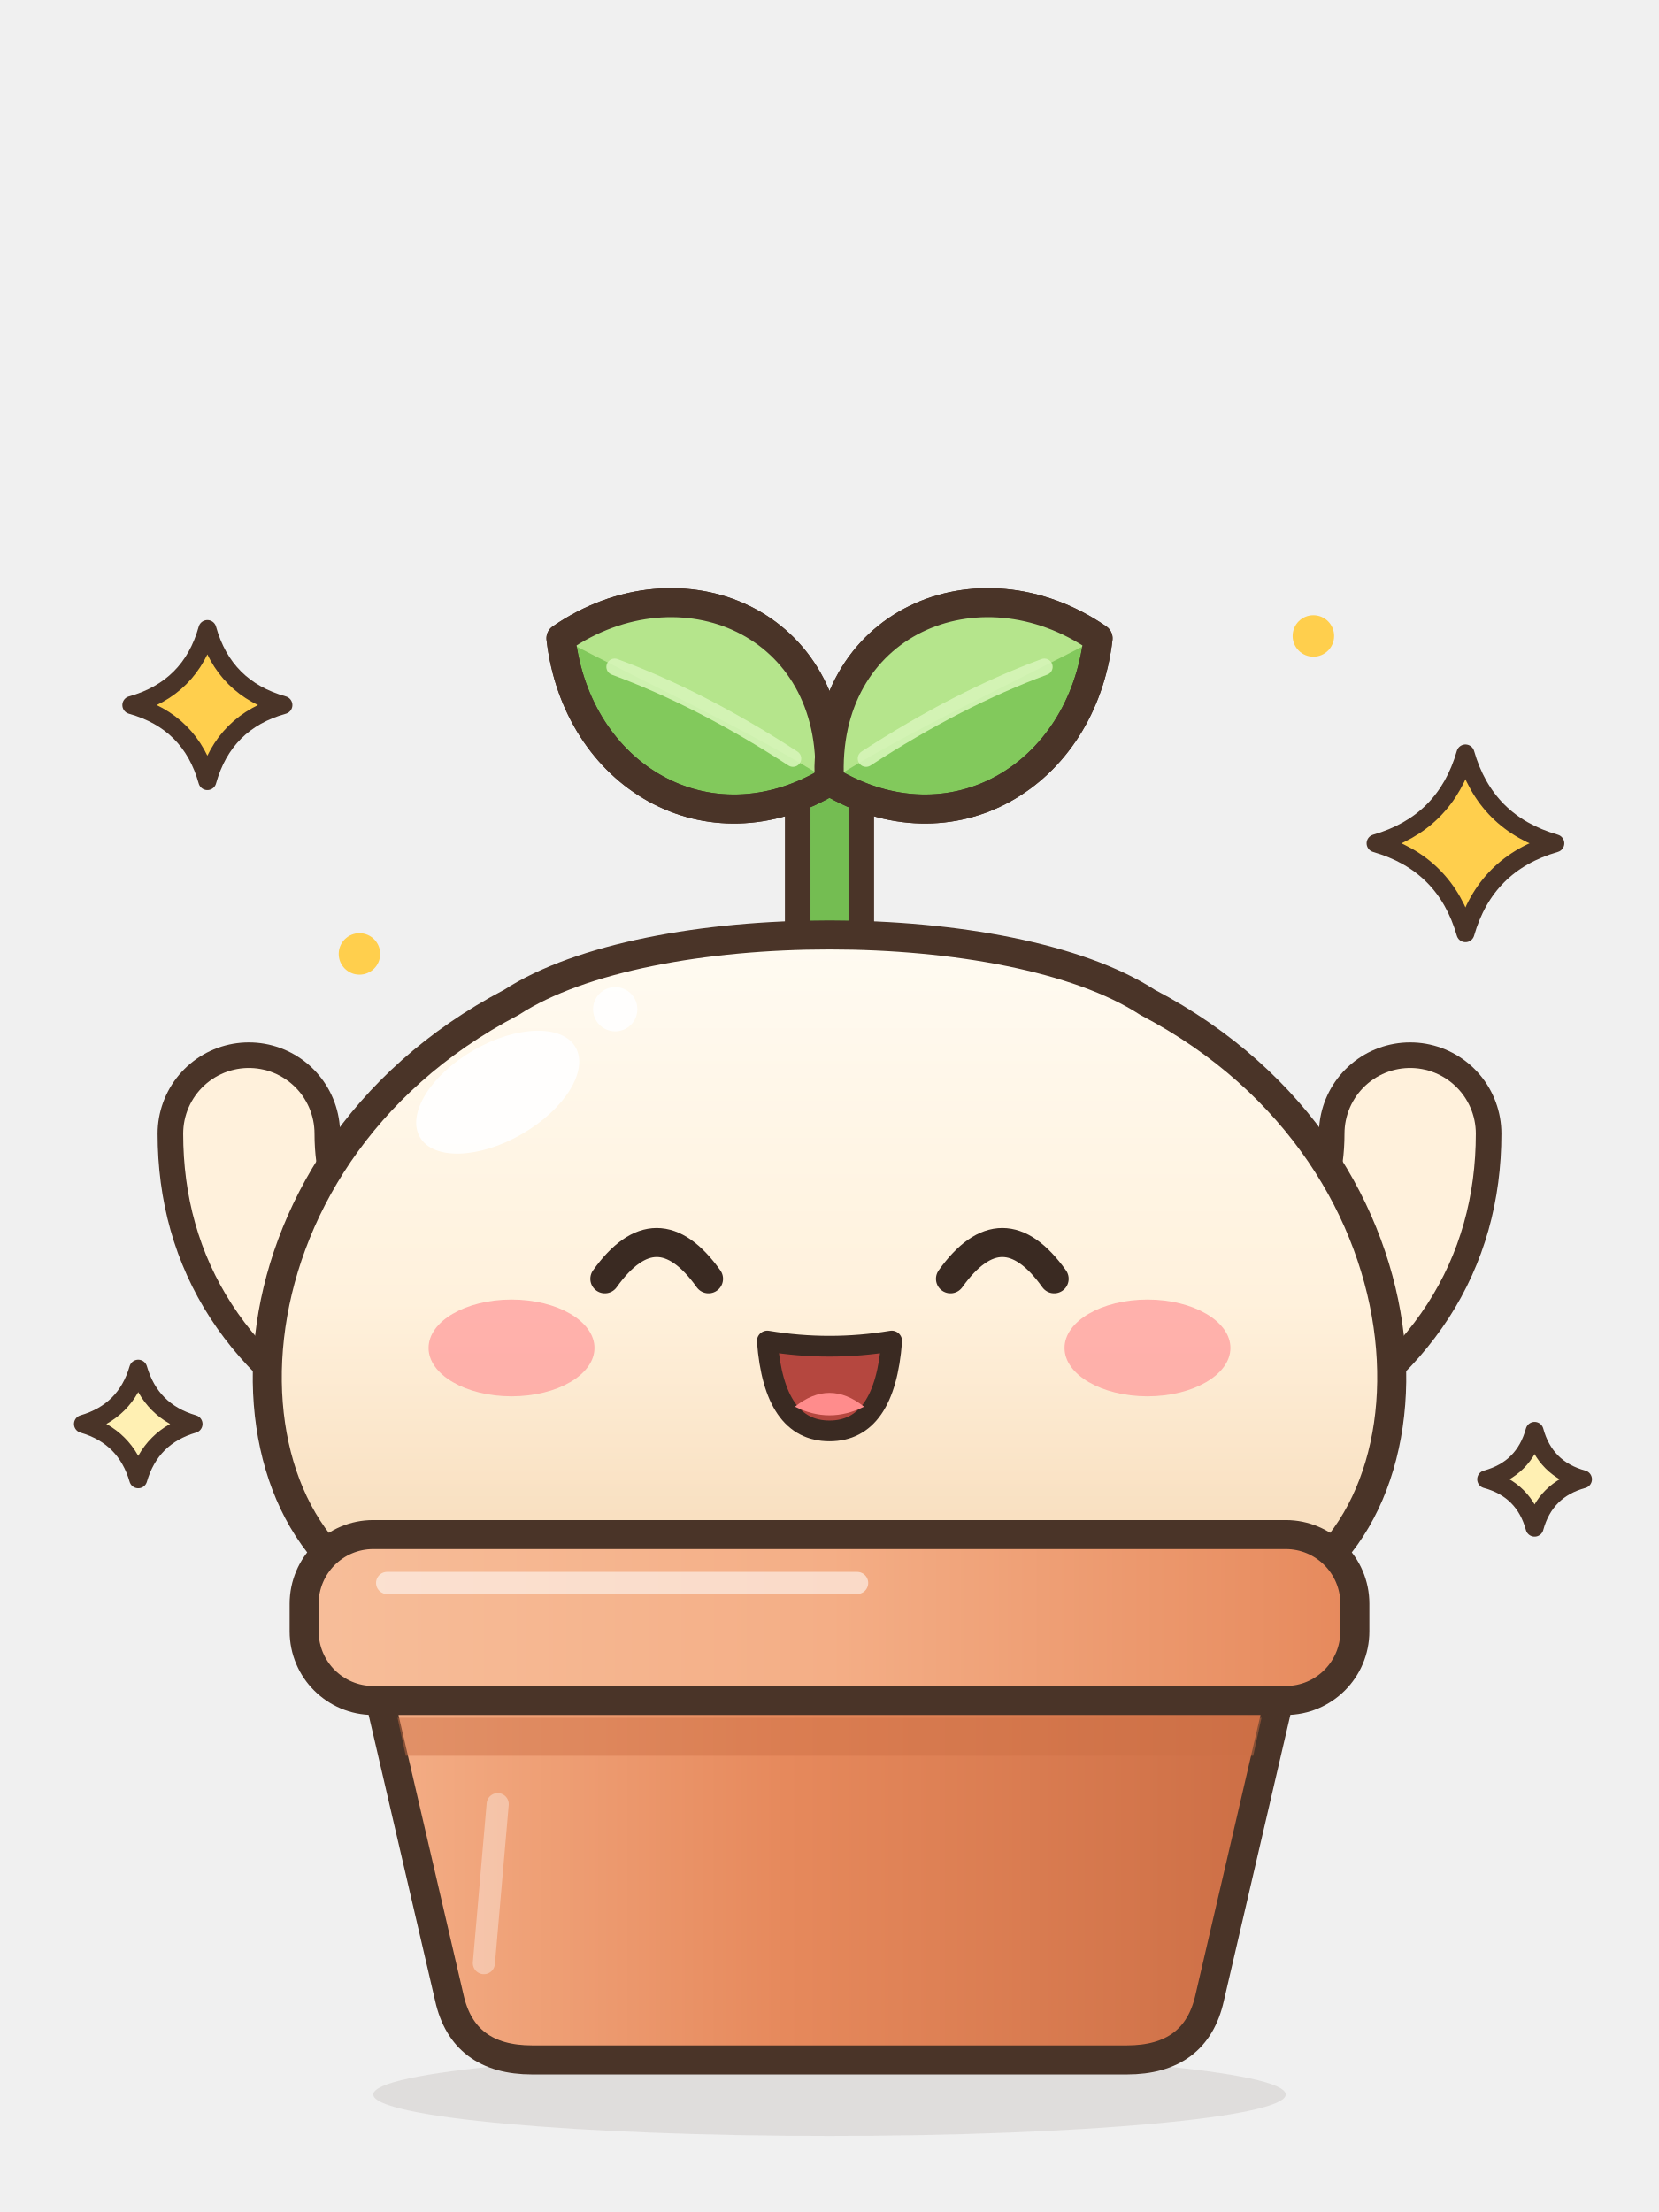
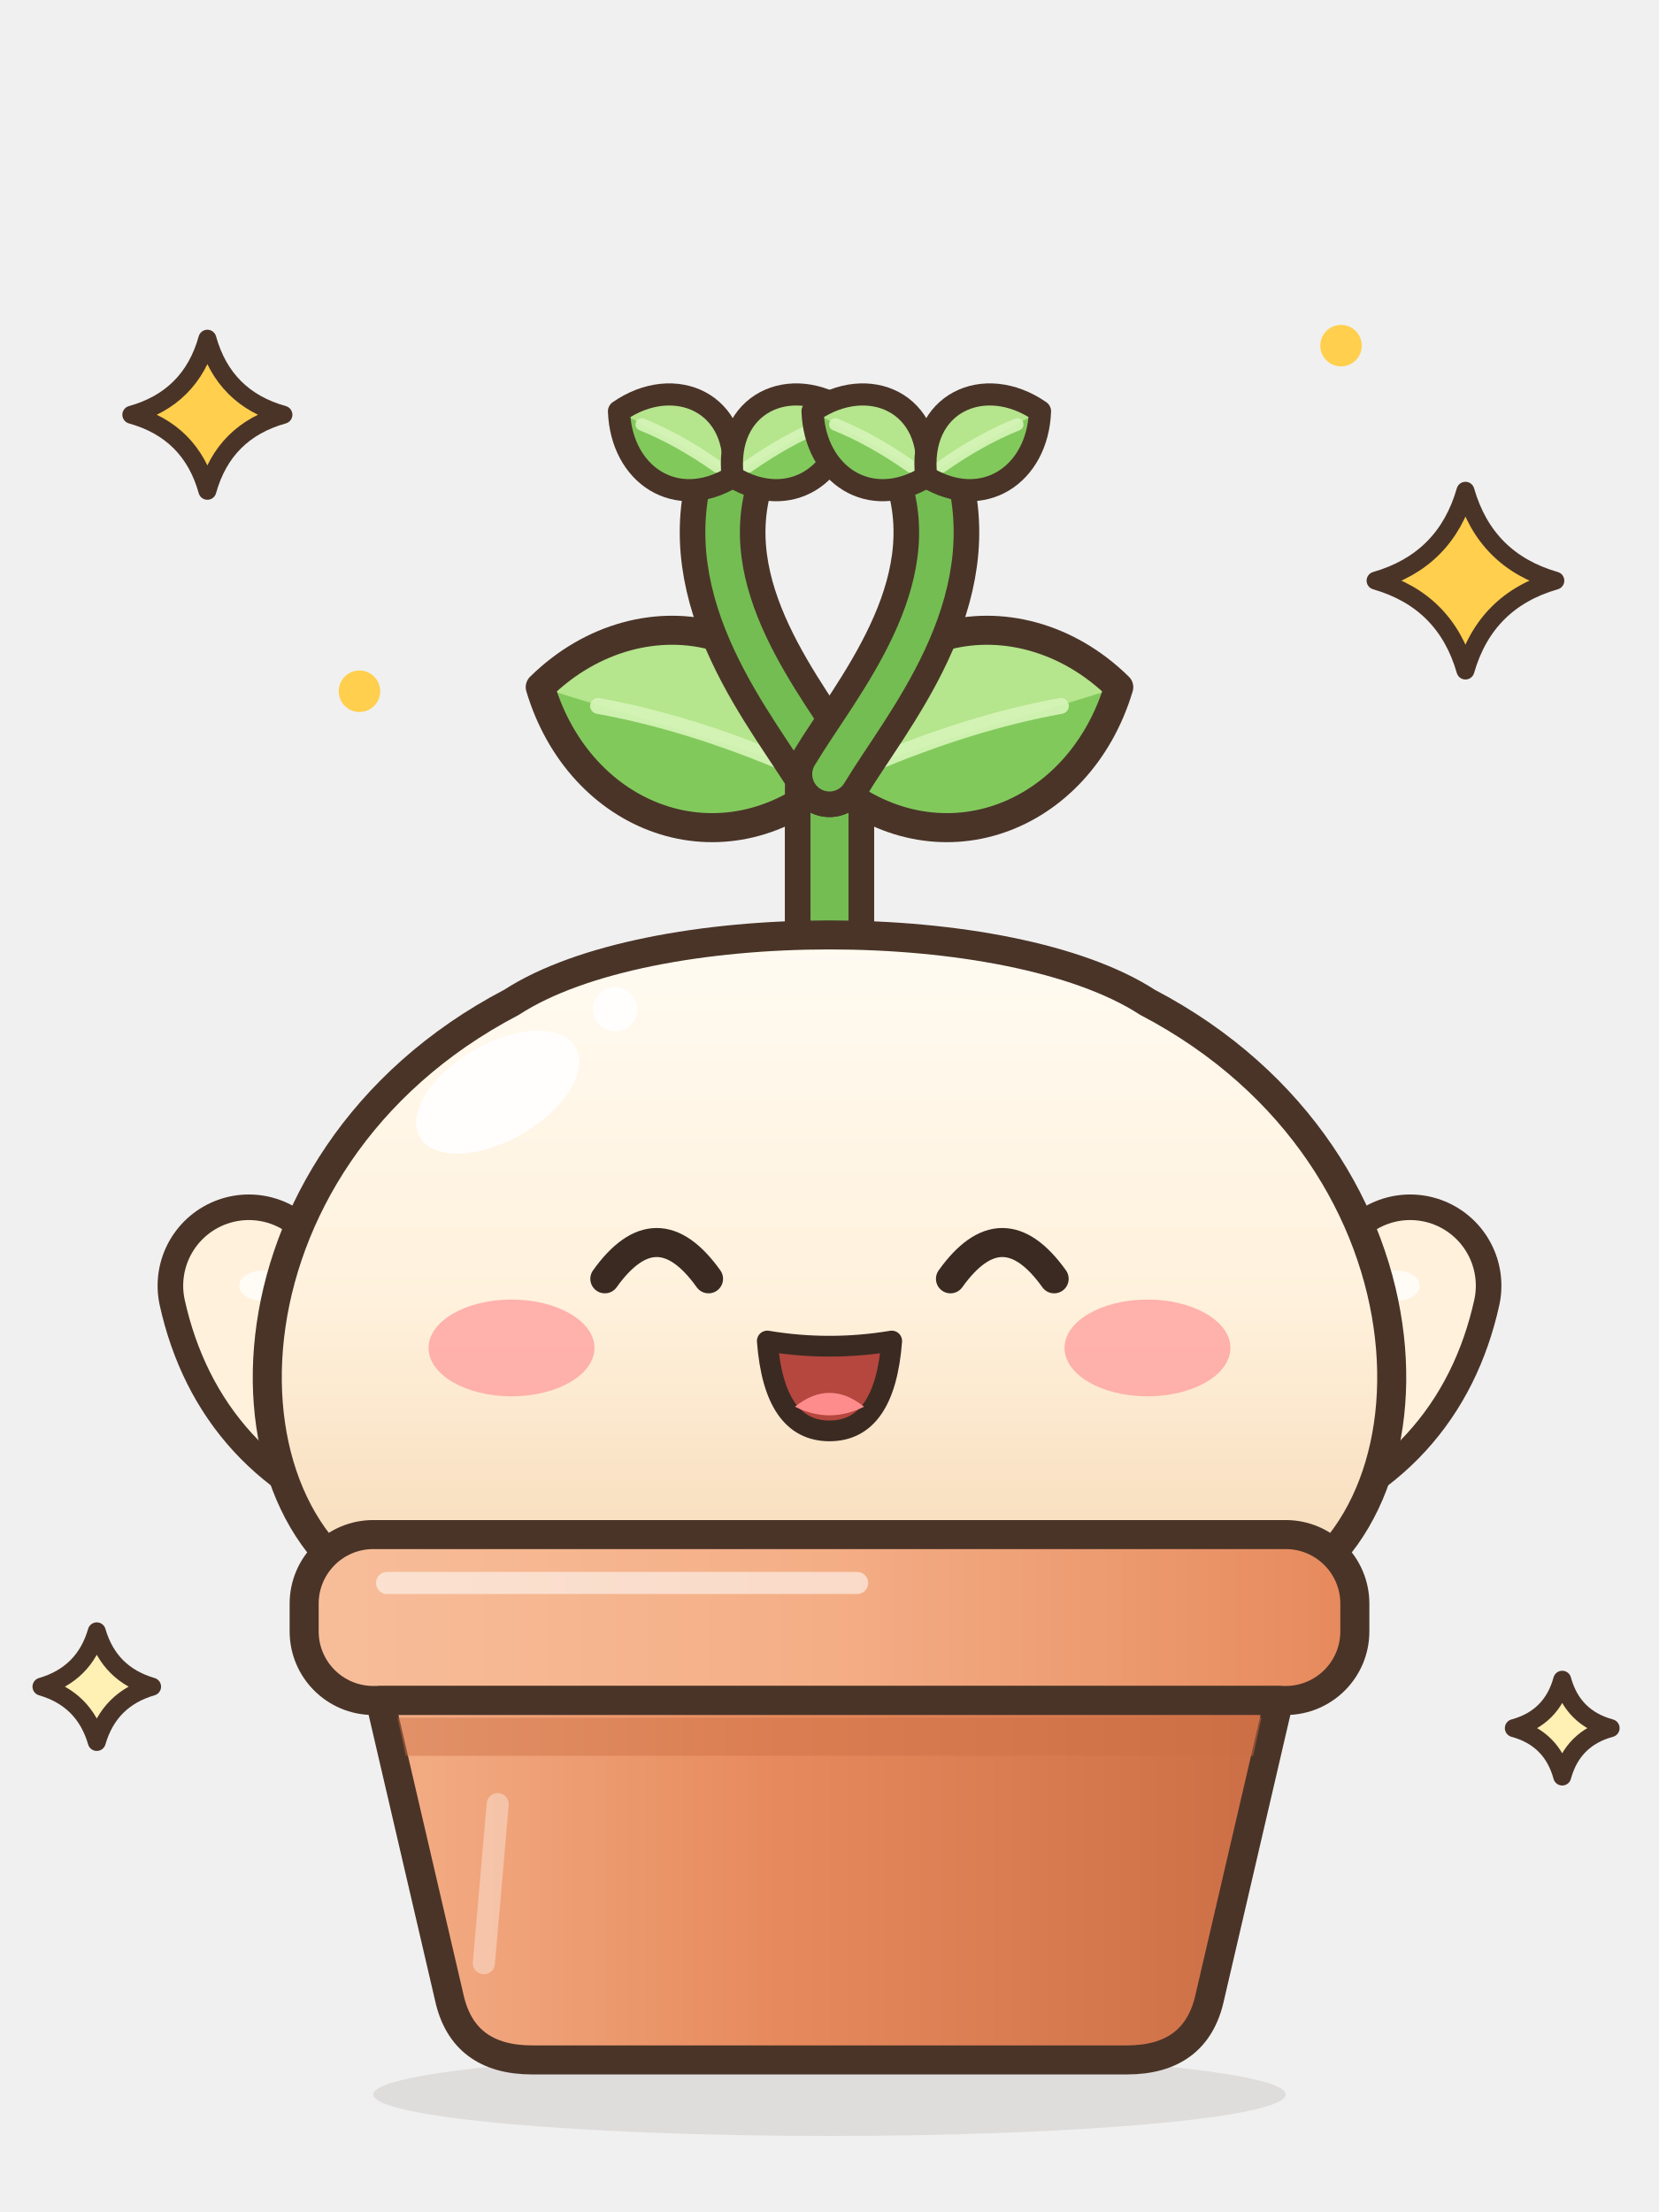
<svg xmlns="http://www.w3.org/2000/svg" viewBox="0 0 240 320" width="240" height="320">
  <defs>
    <linearGradient id="gBody" x1="0" y1="0" x2="0" y2="1">
      <stop offset="0" stop-color="#FFFBF2" />
      <stop offset="0.55" stop-color="#FFF1DC" />
      <stop offset="1" stop-color="#F6D9B6" />
    </linearGradient>
    <linearGradient id="gPot" x1="0" y1="0" x2="1" y2="0">
      <stop offset="0" stop-color="#F4AE86" />
      <stop offset="0.45" stop-color="#E6895C" />
      <stop offset="1" stop-color="#CC6E45" />
    </linearGradient>
    <linearGradient id="gRim" x1="0" y1="0" x2="1" y2="0">
      <stop offset="0" stop-color="#F7BE9A" />
      <stop offset="0.5" stop-color="#F4AE86" />
      <stop offset="1" stop-color="#E6895C" />
    </linearGradient>
    <radialGradient id="gSoil" cx="0.5" cy="0.3" r="0.8">
      <stop offset="0" stop-color="#7E5539" />
      <stop offset="1" stop-color="#644129" />
    </radialGradient>
  </defs>
  <ellipse cx="120" cy="303" rx="66" ry="6" fill="#4A3428" opacity="0.10" />
-   <path d="M120 142 L120 112" fill="none" stroke="#4A3428" stroke-width="12.9" stroke-linecap="round" stroke-linejoin="round" />
-   <path d="M120 142 L120 112" fill="none" stroke="#74BD52" stroke-width="5.5" stroke-linecap="round" stroke-linejoin="round" />
-   <g transform="translate(120 113) scale(-1 1) rotate(-28)">
-     <path d="M0 0 C9.7 -20.9 34.3 -18.7 44 0 C32.6 16.5 10.6 17.6 0 0 Z" fill="#82C95C" stroke="#4A3428" stroke-width="4.2" stroke-linejoin="round" />
+   <ellipse cx="120" cy="223" rx="70" ry="10" fill="url(#gSoil)" stroke="#4A3428" stroke-width="4.2" />
+   <path d="M120 142 L120 114" fill="none" stroke="#4A3428" stroke-width="12.9" stroke-linecap="round" stroke-linejoin="round" />
+   <path d="M120 142 L120 114" fill="none" stroke="#74BD52" stroke-width="5.5" stroke-linecap="round" stroke-linejoin="round" />
+   <g transform="translate(120 113) scale(-1 1) rotate(-18)">
+     <path d="M0 0 C9.7 -20.9 34.3 -18.7 44 0 C32.6 16.5 10.6 17.6 0 0 Z" fill="#82C95C" />
    <path d="M0 0 C9.7 -20.9 34.3 -18.7 44 0 C30.8 0 13.2 -1.1 0 0 Z" fill="#B5E58C" />
-     <path d="M6.2 -0.4 Q22 -1.8 35.2 0" fill="none" stroke="#D6F5B8" stroke-width="2.4" stroke-linecap="round" opacity="0.9" />
+     <path d="M6.2 -0.4 Q22 -1.8 35.2 0" fill="none" stroke="#D6F5B8" stroke-width="2.3" stroke-linecap="round" opacity="0.9" />
    <path d="M0 0 C9.7 -20.9 34.3 -18.7 44 0 C32.6 16.5 10.6 17.6 0 0 Z" fill="none" stroke="#4A3428" stroke-width="4.2" stroke-linejoin="round" />
  </g>
-   <g transform="translate(120 113) scale(1 1) rotate(-28)">
-     <path d="M0 0 C9.7 -20.9 34.3 -18.7 44 0 C32.6 16.5 10.6 17.6 0 0 Z" fill="#82C95C" stroke="#4A3428" stroke-width="4.2" stroke-linejoin="round" />
-     <path d="M0 0 C9.7 -20.9 34.3 -18.7 44 0 C30.8 0 13.2 -1.1 0 0 Z" fill="#B5E58C" />
-     <path d="M6.2 -0.4 Q22 -1.8 35.2 0" fill="none" stroke="#D6F5B8" stroke-width="2.4" stroke-linecap="round" opacity="0.9" />
-     <path d="M0 0 C9.7 -20.9 34.3 -18.7 44 0 C32.6 16.5 10.6 17.6 0 0 Z" fill="none" stroke="#4A3428" stroke-width="4.2" stroke-linejoin="round" />
+   <g transform="translate(240 0) scale(-1 1)">
+     <path d="M120 142 L120 114" fill="none" stroke="#4A3428" stroke-width="12.9" stroke-linecap="round" stroke-linejoin="round" />
+     <path d="M120 142 L120 114" fill="none" stroke="#74BD52" stroke-width="5.5" stroke-linecap="round" stroke-linejoin="round" />
+     <g transform="translate(120 113) scale(-1 1) rotate(-18)">
+       <path d="M0 0 C9.7 -20.9 34.3 -18.7 44 0 C32.6 16.5 10.6 17.6 0 0 Z" fill="#82C95C" />
+       <path d="M0 0 C9.7 -20.9 34.3 -18.7 44 0 C30.8 0 13.2 -1.1 0 0 Z" fill="#B5E58C" />
+       <path d="M6.2 -0.4 Q22 -1.8 35.2 0" fill="none" stroke="#D6F5B8" stroke-width="2.3" stroke-linecap="round" opacity="0.9" />
+       <path d="M0 0 C9.7 -20.9 34.3 -18.7 44 0 C32.6 16.5 10.6 17.6 0 0 Z" fill="none" stroke="#4A3428" stroke-width="4.2" stroke-linejoin="round" />
+     </g>
  </g>
-   <ellipse cx="120" cy="223" rx="70" ry="10" fill="url(#gSoil)" stroke="#4A3428" stroke-width="4.2" />
-   <path d="M58 198 Q36 186 36 164" fill="none" stroke="#4A3428" stroke-width="26.4" stroke-linecap="round" />
-   <path d="M58 198 Q36 186 36 164" fill="none" stroke="#FFF1DC" stroke-width="19" stroke-linecap="round" />
-   <path d="M182 198 Q204 186 204 164" fill="none" stroke="#4A3428" stroke-width="26.4" stroke-linecap="round" />
-   <path d="M182 198 Q204 186 204 164" fill="none" stroke="#FFF1DC" stroke-width="19" stroke-linecap="round" />
+   <path d="M120 112 C114 102 100 86 106 68" fill="none" stroke="#4A3428" stroke-width="12.4" stroke-linecap="round" stroke-linejoin="round" />
+   <path d="M120 112 C114 102 100 86 106 68" fill="none" stroke="#74BD52" stroke-width="5" stroke-linecap="round" stroke-linejoin="round" />
+   <path d="M120 112 C126 102 140 86 134 68" fill="none" stroke="#4A3428" stroke-width="12.4" stroke-linecap="round" stroke-linejoin="round" />
+   <path d="M120 112 C126 102 140 86 134 68" fill="none" stroke="#74BD52" stroke-width="5" stroke-linecap="round" stroke-linejoin="round" />
+   <g transform="translate(106 69) scale(-1 1) rotate(-30)">
+     <path d="M0 0 C4.2 -9.9 14.8 -8.9 19 0 C14.1 7.8 4.6 8.4 0 0 Z" fill="#82C95C" />
+     <path d="M0 0 C4.2 -9.9 14.8 -8.9 19 0 C13.3 0 5.7 -0.5 0 0 Z" fill="#B5E58C" />
+     <path d="M2.7 -0.2 Q9.5 -0.8 15.2 0" fill="none" stroke="#D6F5B8" stroke-width="1.8" stroke-linecap="round" opacity="0.9" />
+     <path d="M0 0 C4.2 -9.9 14.8 -8.9 19 0 C14.1 7.8 4.6 8.4 0 0 Z" fill="none" stroke="#4A3428" stroke-width="3.2" stroke-linejoin="round" />
+   </g>
+   <g transform="translate(106 69) scale(1 1) rotate(-30)">
+     <path d="M0 0 C4.2 -9.9 14.8 -8.9 19 0 C14.1 7.8 4.6 8.4 0 0 Z" fill="#82C95C" />
+     <path d="M0 0 C4.2 -9.9 14.8 -8.9 19 0 C13.3 0 5.7 -0.5 0 0 Z" fill="#B5E58C" />
+     <path d="M2.7 -0.2 Q9.5 -0.8 15.2 0" fill="none" stroke="#D6F5B8" stroke-width="1.8" stroke-linecap="round" opacity="0.9" />
+     <path d="M0 0 C4.2 -9.9 14.8 -8.9 19 0 C14.1 7.8 4.6 8.4 0 0 Z" fill="none" stroke="#4A3428" stroke-width="3.2" stroke-linejoin="round" />
+   </g>
+   <g transform="translate(134 69) scale(-1 1) rotate(-30)">
+     <path d="M0 0 C4.2 -9.9 14.8 -8.9 19 0 C14.1 7.8 4.6 8.4 0 0 Z" fill="#82C95C" />
+     <path d="M0 0 C4.2 -9.9 14.8 -8.9 19 0 C13.3 0 5.7 -0.5 0 0 Z" fill="#B5E58C" />
+     <path d="M2.7 -0.2 Q9.5 -0.8 15.2 0" fill="none" stroke="#D6F5B8" stroke-width="1.8" stroke-linecap="round" opacity="0.9" />
+     <path d="M0 0 C4.2 -9.9 14.8 -8.9 19 0 C14.1 7.8 4.6 8.4 0 0 Z" fill="none" stroke="#4A3428" stroke-width="3.2" stroke-linejoin="round" />
+   </g>
+   <g transform="translate(134 69) scale(1 1) rotate(-30)">
+     <path d="M0 0 C4.2 -9.9 14.8 -8.9 19 0 C14.1 7.8 4.6 8.4 0 0 Z" fill="#82C95C" />
+     <path d="M0 0 C4.2 -9.9 14.8 -8.9 19 0 C13.3 0 5.7 -0.5 0 0 Z" fill="#B5E58C" />
+     <path d="M2.7 -0.2 Q9.5 -0.8 15.2 0" fill="none" stroke="#D6F5B8" stroke-width="1.8" stroke-linecap="round" opacity="0.9" />
+     <path d="M0 0 C4.2 -9.9 14.8 -8.9 19 0 C14.1 7.8 4.6 8.4 0 0 Z" fill="none" stroke="#4A3428" stroke-width="3.2" stroke-linejoin="round" />
+   </g>
+   <path d="M58 210 Q40 204 36 186" fill="none" stroke="#4A3428" stroke-width="26.4" stroke-linecap="round" />
+   <path d="M58 210 Q40 204 36 186" fill="none" stroke="#FFF1DC" stroke-width="19" stroke-linecap="round" />
+   <ellipse cx="38" cy="186" rx="3.4" ry="2.2" fill="#FFFFFF" opacity="0.7" />
+   <path d="M182 210 Q200 204 204 186" fill="none" stroke="#4A3428" stroke-width="26.4" stroke-linecap="round" />
+   <path d="M182 210 Q200 204 204 186" fill="none" stroke="#FFF1DC" stroke-width="19" stroke-linecap="round" />
+   <ellipse cx="202" cy="186" rx="3.4" ry="2.2" fill="#FFFFFF" opacity="0.7" />
  <path d="M58 232 C30 222 30 168 74 145 C94 132 146 132 166 145 C210 168 210 222 182 232 Z" fill="url(#gBody)" stroke="#4A3428" stroke-width="4.2" stroke-linejoin="round" />
  <ellipse cx="72" cy="158" rx="13" ry="7" transform="rotate(-30 72 158)" fill="#FFFFFF" opacity="0.9" />
  <circle cx="89" cy="146" r="3.2" fill="#FFFFFF" opacity="0.9" />
  <ellipse cx="74" cy="195" rx="12" ry="7" fill="#FF9C9C" opacity="0.75" />
  <ellipse cx="166" cy="195" rx="12" ry="7" fill="#FF9C9C" opacity="0.75" />
  <path d="M87.5 185 Q95 174.5 102.5 185" fill="none" stroke="#3A2A22" stroke-width="4.2" stroke-linecap="round" />
  <path d="M137.5 185 Q145 174.5 152.5 185" fill="none" stroke="#3A2A22" stroke-width="4.2" stroke-linecap="round" />
  <path d="M111 194 Q120 195.5 129 194 Q128 207 120 207 Q112 207 111 194 Z" fill="#B5473F" stroke="#3A2A22" stroke-width="3" stroke-linejoin="round" />
  <path d="M115 203.5 Q120 199.5 125 203.5 Q120 206 115 203.5 Z" fill="#FF8C8C" />
-   <rect x="44" y="222" width="152" height="24" rx="10" fill="url(#gRim)" stroke="#4A3428" stroke-width="4.2" />
+   <rect x="44" y="222" width="152" height="24" rx="10" ry="10" fill="url(#gRim)" stroke="#4A3428" stroke-width="4.2" />
  <path d="M55 246 L185 246 L175 289 Q173 298 163 298 L77 298 Q67 298 65 289 Z" fill="url(#gPot)" stroke="#4A3428" stroke-width="4.2" stroke-linejoin="round" />
  <path d="M57.5 248.5 L182.5 248.5 L181.3 254 L58.7 254 Z" fill="#CC6E45" opacity="0.45" />
  <path d="M56 229 L124 229" stroke="#FFFFFF" stroke-width="3.2" stroke-linecap="round" opacity="0.55" />
  <path d="M72 261 L70 284" stroke="#FFFFFF" stroke-width="3.2" stroke-linecap="round" opacity="0.35" />
-   <path d="M30 91 Q32.4 99.6 41 102 Q32.4 104.4 30 113 Q27.6 104.4 19 102 Q27.6 99.6 30 91 Z" fill="#FFCF4D" stroke="#4A3428" stroke-width="2.6" stroke-linejoin="round" />
-   <path d="M212 109 Q214.9 119.1 225 122 Q214.9 124.9 212 135 Q209.1 124.9 199 122 Q209.1 119.1 212 109 Z" fill="#FFCF4D" stroke="#4A3428" stroke-width="2.6" stroke-linejoin="round" />
-   <path d="M222 207 Q223.5 212.5 229 214 Q223.5 215.5 222 221 Q220.5 215.5 215 214 Q220.5 212.5 222 207 Z" fill="#FFF0B3" stroke="#4A3428" stroke-width="2.6" stroke-linejoin="round" />
-   <path d="M20 198 Q21.8 204.2 28 206 Q21.8 207.8 20 214 Q18.2 207.8 12 206 Q18.2 204.2 20 198 Z" fill="#FFF0B3" stroke="#4A3428" stroke-width="2.6" stroke-linejoin="round" />
-   <circle cx="52" cy="138" r="3" fill="#FFCF4D" />
-   <circle cx="190" cy="92" r="3" fill="#FFCF4D" />
+   <path d="M30 49 Q32.4 57.6 41 60 Q32.4 62.4 30 71 Q27.6 62.4 19 60 Q27.6 57.6 30 49 Z" fill="#FFCF4D" stroke="#4A3428" stroke-width="2.6" stroke-linejoin="round" />
+   <path d="M212 71 Q214.9 81.1 225 84 Q214.9 86.9 212 97 Q209.1 86.9 199 84 Q209.1 81.1 212 71 Z" fill="#FFCF4D" stroke="#4A3428" stroke-width="2.6" stroke-linejoin="round" />
+   <path d="M226 243 Q227.5 248.5 233 250 Q227.5 251.5 226 257 Q224.5 251.5 219 250 Q224.5 248.5 226 243 Z" fill="#FFF0B3" stroke="#4A3428" stroke-width="2.6" stroke-linejoin="round" />
+   <path d="M14 236 Q15.8 242.2 22 244 Q15.8 245.8 14 252 Q12.2 245.8 6 244 Q12.2 242.2 14 236 Z" fill="#FFF0B3" stroke="#4A3428" stroke-width="2.6" stroke-linejoin="round" />
+   <circle cx="52" cy="100" r="3" fill="#FFCF4D" />
+   <circle cx="194" cy="50" r="3" fill="#FFCF4D" />
</svg>
